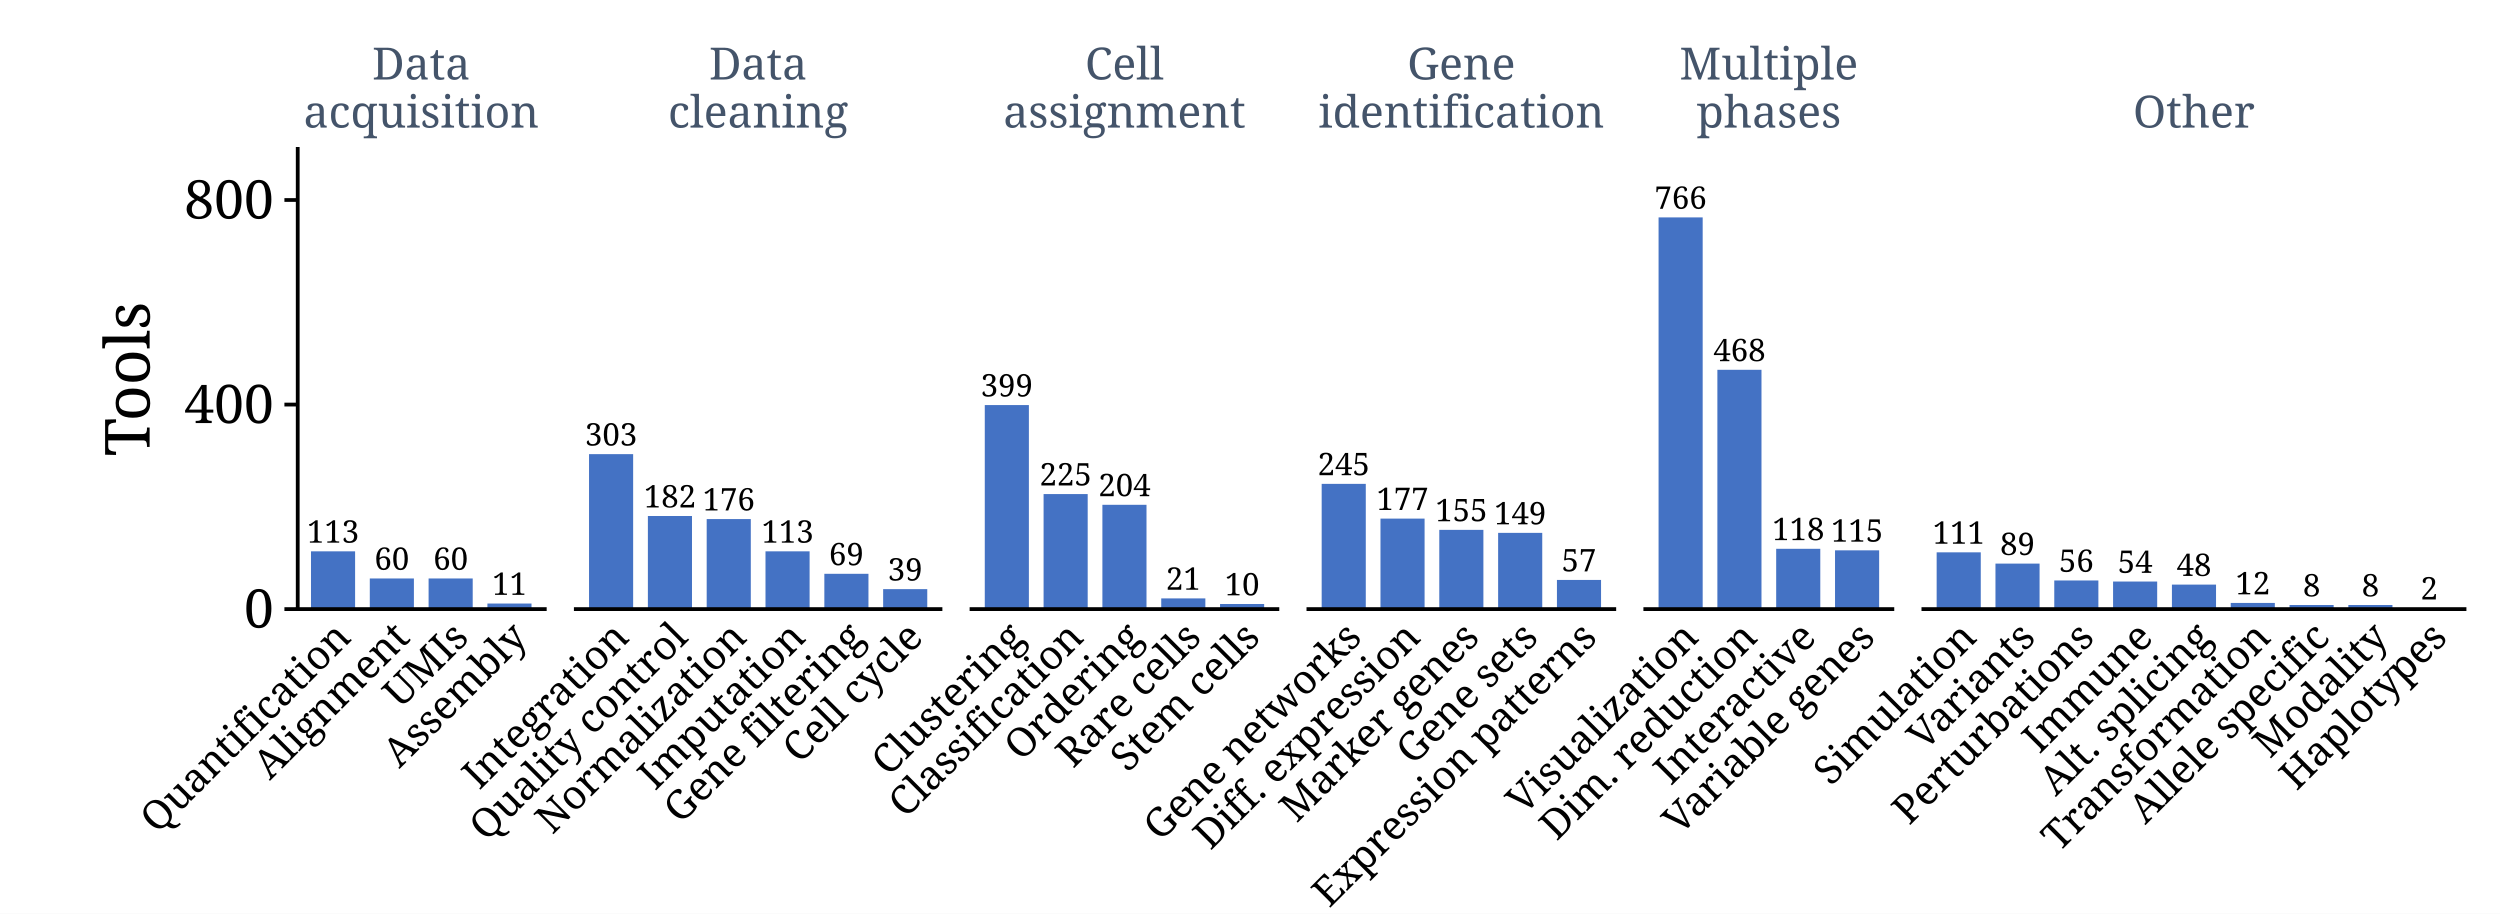
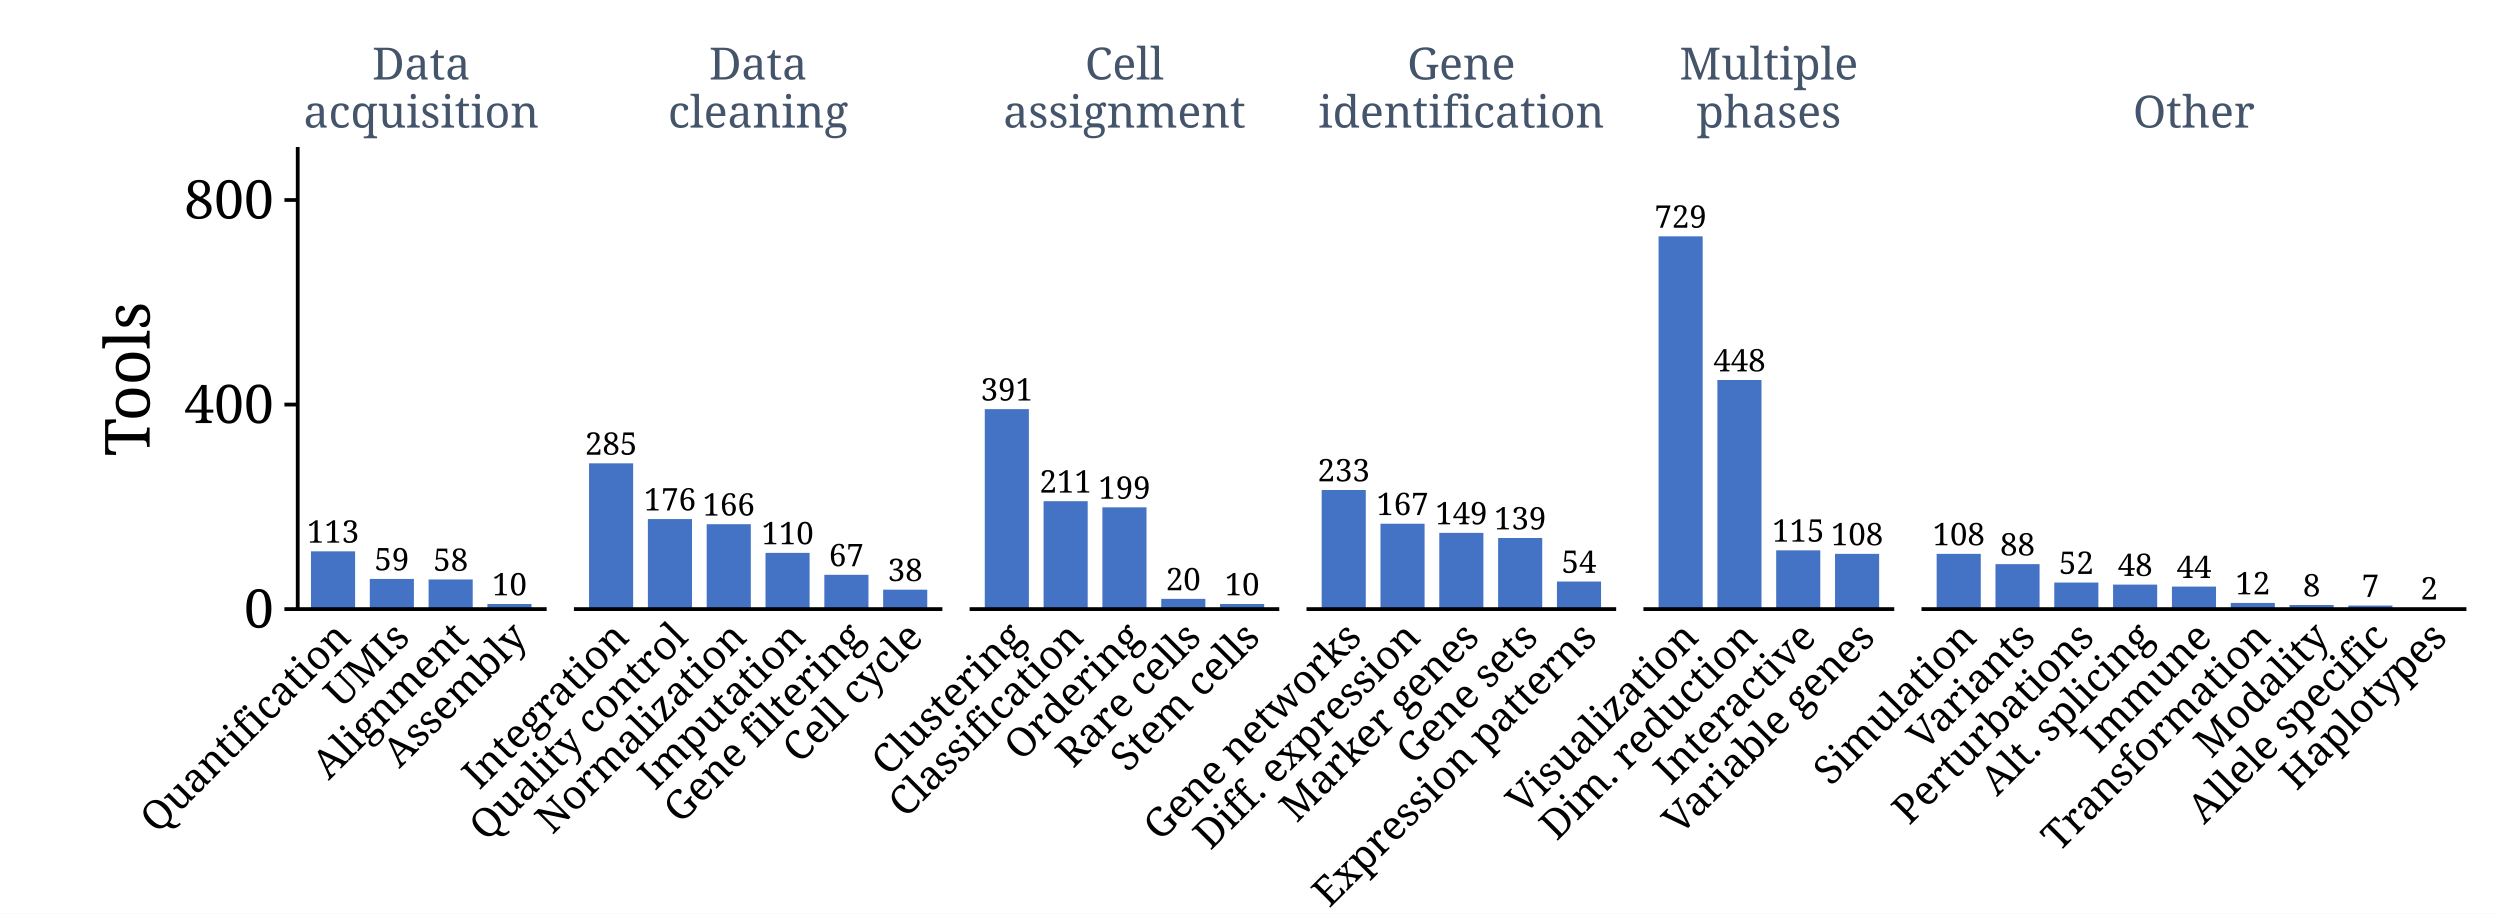
<svg xmlns="http://www.w3.org/2000/svg" width="561.60pt" height="205.20pt" viewBox="0 0 561.60 205.20">
  <g class="svglite">
    <defs>
      <style type="text/css">
    .svglite line, .svglite polyline, .svglite polygon, .svglite path, .svglite rect, .svglite circle {
      fill: none;
      stroke: #000000;
      stroke-linecap: round;
      stroke-linejoin: round;
      stroke-miterlimit: 10.00;
    }
    .svglite text {
      white-space: pre;
    }
    .svglite g.glyphgroup path {
      fill: inherit;
      stroke: none;
    }
  </style>
    </defs>
    <rect width="100%" height="100%" style="stroke: none; fill: #FFFFFF;" />
    <defs>
      <clipPath id="cpMC4wMHw1NjEuNjB8MC4wMHwyMDUuMjA=">
        <rect x="0.00" y="0.00" width="561.60" height="205.20" />
      </clipPath>
    </defs>
    <g clip-path="url(#cpMC4wMHw1NjEuNjB8MC4wMHwyMDUuMjA=)">
      <rect x="-0" y="-0" width="561.60" height="205.20" style="stroke-width: 1.16; stroke: none; fill: #FFFFFF;" />
    </g>
    <defs>
      <clipPath id="cpNjYuODh8MTIyLjM4fDMzLjQ0fDEzNi44Mw==">
        <rect x="66.88" y="33.44" width="55.49" height="103.39" />
      </clipPath>
    </defs>
    <g clip-path="url(#cpNjYuODh8MTIyLjM4fDMzLjQ0fDEzNi44Mw==)">
      <rect x="66.88" y="33.44" width="55.49" height="103.39" style="stroke-width: 1.16; stroke: none; fill: #FFFFFF;" />
      <rect x="69.86" y="123.85" width="9.91" height="12.98" style="stroke-width: 1.16; stroke: none; stroke-linecap: butt; stroke-linejoin: miter; fill: #4472C4;" />
-       <rect x="83.07" y="129.94" width="9.91" height="6.89" style="stroke-width: 1.16; stroke: none; stroke-linecap: butt; stroke-linejoin: miter; fill: #4472C4;" />
-       <rect x="96.28" y="129.94" width="9.91" height="6.89" style="stroke-width: 1.16; stroke: none; stroke-linecap: butt; stroke-linejoin: miter; fill: #4472C4;" />
-       <rect x="109.49" y="135.57" width="9.91" height="1.26" style="stroke-width: 1.16; stroke: none; stroke-linecap: butt; stroke-linejoin: miter; fill: #4472C4;" />
+       <rect x="83.07" y="130.05" width="9.91" height="6.78" style="stroke-width: 1.16; stroke: none; stroke-linecap: butt; stroke-linejoin: miter; fill: #4472C4;" />
+       <rect x="96.28" y="130.17" width="9.91" height="6.66" style="stroke-width: 1.16; stroke: none; stroke-linecap: butt; stroke-linejoin: miter; fill: #4472C4;" />
+       <rect x="109.49" y="135.68" width="9.91" height="1.15" style="stroke-width: 1.16; stroke: none; stroke-linecap: butt; stroke-linejoin: miter; fill: #4472C4;" />
      <text x="74.81" y="121.91" text-anchor="middle" style="font-size: 7.00px; font-family: &quot;Georgia&quot;;" textLength="9.89px" lengthAdjust="spacingAndGlyphs">113</text>
-       <text x="88.02" y="128.00" text-anchor="middle" style="font-size: 7.00px; font-family: &quot;Georgia&quot;;" textLength="8.27px" lengthAdjust="spacingAndGlyphs">60</text>
-       <text x="101.24" y="128.00" text-anchor="middle" style="font-size: 7.00px; font-family: &quot;Georgia&quot;;" textLength="8.27px" lengthAdjust="spacingAndGlyphs">60</text>
-       <text x="114.45" y="133.63" text-anchor="middle" style="font-size: 7.00px; font-family: &quot;Georgia&quot;;" textLength="6.03px" lengthAdjust="spacingAndGlyphs">11</text>
+       <text x="88.02" y="128.12" text-anchor="middle" style="font-size: 7.00px; font-family: &quot;Georgia&quot;;" textLength="7.67px" lengthAdjust="spacingAndGlyphs">59</text>
+       <text x="101.24" y="128.23" text-anchor="middle" style="font-size: 7.00px; font-family: &quot;Georgia&quot;;" textLength="7.88px" lengthAdjust="spacingAndGlyphs">58</text>
+       <text x="114.45" y="133.74" text-anchor="middle" style="font-size: 7.00px; font-family: &quot;Georgia&quot;;" textLength="7.31px" lengthAdjust="spacingAndGlyphs">10</text>
    </g>
    <g clip-path="url(#cpMC4wMHw1NjEuNjB8MC4wMHwyMDUuMjA=)">
</g>
    <defs>
      <clipPath id="cpMTI5LjM1fDIxMS4yN3wzMy40NHwxMzYuODM=">
        <rect x="129.35" y="33.44" width="81.92" height="103.39" />
      </clipPath>
    </defs>
    <g clip-path="url(#cpMTI5LjM1fDIxMS4yN3wzMy40NHwxMzYuODM=)">
      <rect x="129.35" y="33.44" width="81.92" height="103.39" style="stroke-width: 1.16; stroke: none; fill: #FFFFFF;" />
-       <rect x="132.32" y="102.02" width="9.91" height="34.81" style="stroke-width: 1.16; stroke: none; stroke-linecap: butt; stroke-linejoin: miter; fill: #4472C4;" />
-       <rect x="145.54" y="115.92" width="9.91" height="20.91" style="stroke-width: 1.16; stroke: none; stroke-linecap: butt; stroke-linejoin: miter; fill: #4472C4;" />
-       <rect x="158.75" y="116.61" width="9.91" height="20.22" style="stroke-width: 1.16; stroke: none; stroke-linecap: butt; stroke-linejoin: miter; fill: #4472C4;" />
-       <rect x="171.96" y="123.85" width="9.91" height="12.98" style="stroke-width: 1.16; stroke: none; stroke-linecap: butt; stroke-linejoin: miter; fill: #4472C4;" />
-       <rect x="185.18" y="128.90" width="9.91" height="7.93" style="stroke-width: 1.16; stroke: none; stroke-linecap: butt; stroke-linejoin: miter; fill: #4472C4;" />
-       <rect x="198.39" y="132.35" width="9.91" height="4.48" style="stroke-width: 1.16; stroke: none; stroke-linecap: butt; stroke-linejoin: miter; fill: #4472C4;" />
-       <text x="137.28" y="100.09" text-anchor="middle" style="font-size: 7.00px; font-family: &quot;Georgia&quot;;" textLength="12.02px" lengthAdjust="spacingAndGlyphs">303</text>
-       <text x="150.49" y="113.99" text-anchor="middle" style="font-size: 7.00px; font-family: &quot;Georgia&quot;;" textLength="11.09px" lengthAdjust="spacingAndGlyphs">182</text>
-       <text x="163.70" y="114.67" text-anchor="middle" style="font-size: 7.00px; font-family: &quot;Georgia&quot;;" textLength="10.50px" lengthAdjust="spacingAndGlyphs">176</text>
-       <text x="176.92" y="121.91" text-anchor="middle" style="font-size: 7.00px; font-family: &quot;Georgia&quot;;" textLength="9.89px" lengthAdjust="spacingAndGlyphs">113</text>
-       <text x="190.13" y="126.97" text-anchor="middle" style="font-size: 7.00px; font-family: &quot;Georgia&quot;;" textLength="7.94px" lengthAdjust="spacingAndGlyphs">69</text>
-       <text x="203.34" y="130.41" text-anchor="middle" style="font-size: 7.00px; font-family: &quot;Georgia&quot;;" textLength="7.83px" lengthAdjust="spacingAndGlyphs">39</text>
+       <rect x="132.32" y="104.09" width="9.91" height="32.74" style="stroke-width: 1.16; stroke: none; stroke-linecap: butt; stroke-linejoin: miter; fill: #4472C4;" />
+       <rect x="145.54" y="116.61" width="9.91" height="20.22" style="stroke-width: 1.16; stroke: none; stroke-linecap: butt; stroke-linejoin: miter; fill: #4472C4;" />
+       <rect x="158.75" y="117.76" width="9.91" height="19.07" style="stroke-width: 1.16; stroke: none; stroke-linecap: butt; stroke-linejoin: miter; fill: #4472C4;" />
+       <rect x="171.96" y="124.19" width="9.91" height="12.64" style="stroke-width: 1.16; stroke: none; stroke-linecap: butt; stroke-linejoin: miter; fill: #4472C4;" />
+       <rect x="185.18" y="129.13" width="9.91" height="7.70" style="stroke-width: 1.16; stroke: none; stroke-linecap: butt; stroke-linejoin: miter; fill: #4472C4;" />
+       <rect x="198.39" y="132.47" width="9.91" height="4.37" style="stroke-width: 1.16; stroke: none; stroke-linecap: butt; stroke-linejoin: miter; fill: #4472C4;" />
+       <text x="137.28" y="102.15" text-anchor="middle" style="font-size: 7.00px; font-family: &quot;Georgia&quot;;" textLength="11.78px" lengthAdjust="spacingAndGlyphs">285</text>
+       <text x="150.49" y="114.67" text-anchor="middle" style="font-size: 7.00px; font-family: &quot;Georgia&quot;;" textLength="10.50px" lengthAdjust="spacingAndGlyphs">176</text>
+       <text x="163.70" y="115.82" text-anchor="middle" style="font-size: 7.00px; font-family: &quot;Georgia&quot;;" textLength="10.95px" lengthAdjust="spacingAndGlyphs">166</text>
+       <text x="176.92" y="122.26" text-anchor="middle" style="font-size: 7.00px; font-family: &quot;Georgia&quot;;" textLength="10.33px" lengthAdjust="spacingAndGlyphs">110</text>
+       <text x="190.13" y="127.20" text-anchor="middle" style="font-size: 7.00px; font-family: &quot;Georgia&quot;;" textLength="7.48px" lengthAdjust="spacingAndGlyphs">67</text>
+       <text x="203.34" y="130.53" text-anchor="middle" style="font-size: 7.00px; font-family: &quot;Georgia&quot;;" textLength="8.03px" lengthAdjust="spacingAndGlyphs">38</text>
    </g>
    <g clip-path="url(#cpMC4wMHw1NjEuNjB8MC4wMHwyMDUuMjA=)">
</g>
    <defs>
      <clipPath id="cpMjE4LjI0fDI4Ni45NXwzMy40NHwxMzYuODM=">
        <rect x="218.24" y="33.44" width="68.71" height="103.39" />
      </clipPath>
    </defs>
    <g clip-path="url(#cpMjE4LjI0fDI4Ni45NXwzMy40NHwxMzYuODM=)">
      <rect x="218.24" y="33.44" width="68.71" height="103.39" style="stroke-width: 1.16; stroke: none; fill: #FFFFFF;" />
-       <rect x="221.22" y="91.00" width="9.91" height="45.84" style="stroke-width: 1.16; stroke: none; stroke-linecap: butt; stroke-linejoin: miter; fill: #4472C4;" />
-       <rect x="234.43" y="110.98" width="9.91" height="25.85" style="stroke-width: 1.16; stroke: none; stroke-linecap: butt; stroke-linejoin: miter; fill: #4472C4;" />
-       <rect x="247.64" y="113.40" width="9.91" height="23.43" style="stroke-width: 1.16; stroke: none; stroke-linecap: butt; stroke-linejoin: miter; fill: #4472C4;" />
-       <rect x="260.86" y="134.42" width="9.91" height="2.41" style="stroke-width: 1.16; stroke: none; stroke-linecap: butt; stroke-linejoin: miter; fill: #4472C4;" />
+       <rect x="221.22" y="91.91" width="9.91" height="44.92" style="stroke-width: 1.16; stroke: none; stroke-linecap: butt; stroke-linejoin: miter; fill: #4472C4;" />
+       <rect x="234.43" y="112.59" width="9.91" height="24.24" style="stroke-width: 1.16; stroke: none; stroke-linecap: butt; stroke-linejoin: miter; fill: #4472C4;" />
+       <rect x="247.64" y="113.97" width="9.91" height="22.86" style="stroke-width: 1.16; stroke: none; stroke-linecap: butt; stroke-linejoin: miter; fill: #4472C4;" />
+       <rect x="260.86" y="134.53" width="9.91" height="2.30" style="stroke-width: 1.16; stroke: none; stroke-linecap: butt; stroke-linejoin: miter; fill: #4472C4;" />
      <rect x="274.07" y="135.68" width="9.91" height="1.15" style="stroke-width: 1.16; stroke: none; stroke-linecap: butt; stroke-linejoin: miter; fill: #4472C4;" />
-       <text x="226.17" y="89.06" text-anchor="middle" style="font-size: 7.00px; font-family: &quot;Georgia&quot;;" textLength="11.80px" lengthAdjust="spacingAndGlyphs">399</text>
-       <text x="239.38" y="109.05" text-anchor="middle" style="font-size: 7.00px; font-family: &quot;Georgia&quot;;" textLength="11.52px" lengthAdjust="spacingAndGlyphs">225</text>
-       <text x="252.60" y="111.46" text-anchor="middle" style="font-size: 7.00px; font-family: &quot;Georgia&quot;;" textLength="12.16px" lengthAdjust="spacingAndGlyphs">204</text>
-       <text x="265.81" y="132.48" text-anchor="middle" style="font-size: 7.00px; font-family: &quot;Georgia&quot;;" textLength="6.92px" lengthAdjust="spacingAndGlyphs">21</text>
+       <text x="226.17" y="89.98" text-anchor="middle" style="font-size: 7.00px; font-family: &quot;Georgia&quot;;" textLength="10.84px" lengthAdjust="spacingAndGlyphs">391</text>
+       <text x="239.38" y="110.65" text-anchor="middle" style="font-size: 7.00px; font-family: &quot;Georgia&quot;;" textLength="9.94px" lengthAdjust="spacingAndGlyphs">211</text>
+       <text x="252.60" y="112.03" text-anchor="middle" style="font-size: 7.00px; font-family: &quot;Georgia&quot;;" textLength="10.95px" lengthAdjust="spacingAndGlyphs">199</text>
+       <text x="265.81" y="132.60" text-anchor="middle" style="font-size: 7.00px; font-family: &quot;Georgia&quot;;" textLength="8.20px" lengthAdjust="spacingAndGlyphs">20</text>
      <text x="279.02" y="133.74" text-anchor="middle" style="font-size: 7.00px; font-family: &quot;Georgia&quot;;" textLength="7.31px" lengthAdjust="spacingAndGlyphs">10</text>
    </g>
    <g clip-path="url(#cpMC4wMHw1NjEuNjB8MC4wMHwyMDUuMjA=)">
</g>
    <defs>
      <clipPath id="cpMjkzLjkyfDM2Mi42M3wzMy40NHwxMzYuODM=">
        <rect x="293.92" y="33.44" width="68.71" height="103.39" />
      </clipPath>
    </defs>
    <g clip-path="url(#cpMjkzLjkyfDM2Mi42M3wzMy40NHwxMzYuODM=)">
      <rect x="293.92" y="33.44" width="68.71" height="103.39" style="stroke-width: 1.16; stroke: none; fill: #FFFFFF;" />
-       <rect x="296.90" y="108.69" width="9.91" height="28.14" style="stroke-width: 1.16; stroke: none; stroke-linecap: butt; stroke-linejoin: miter; fill: #4472C4;" />
-       <rect x="310.11" y="116.50" width="9.91" height="20.33" style="stroke-width: 1.16; stroke: none; stroke-linecap: butt; stroke-linejoin: miter; fill: #4472C4;" />
-       <rect x="323.32" y="119.03" width="9.91" height="17.81" style="stroke-width: 1.16; stroke: none; stroke-linecap: butt; stroke-linejoin: miter; fill: #4472C4;" />
-       <rect x="336.54" y="119.71" width="9.91" height="17.12" style="stroke-width: 1.16; stroke: none; stroke-linecap: butt; stroke-linejoin: miter; fill: #4472C4;" />
-       <rect x="349.75" y="130.28" width="9.91" height="6.55" style="stroke-width: 1.16; stroke: none; stroke-linecap: butt; stroke-linejoin: miter; fill: #4472C4;" />
-       <text x="301.85" y="106.75" text-anchor="middle" style="font-size: 7.00px; font-family: &quot;Georgia&quot;;" textLength="11.56px" lengthAdjust="spacingAndGlyphs">245</text>
-       <text x="315.06" y="114.56" text-anchor="middle" style="font-size: 7.00px; font-family: &quot;Georgia&quot;;" textLength="10.05px" lengthAdjust="spacingAndGlyphs">177</text>
-       <text x="328.28" y="117.09" text-anchor="middle" style="font-size: 7.00px; font-family: &quot;Georgia&quot;;" textLength="10.42px" lengthAdjust="spacingAndGlyphs">155</text>
-       <text x="341.49" y="117.78" text-anchor="middle" style="font-size: 7.00px; font-family: &quot;Georgia&quot;;" textLength="10.94px" lengthAdjust="spacingAndGlyphs">149</text>
-       <text x="354.70" y="128.35" text-anchor="middle" style="font-size: 7.00px; font-family: &quot;Georgia&quot;;" textLength="7.22px" lengthAdjust="spacingAndGlyphs">57</text>
+       <rect x="296.90" y="110.07" width="9.91" height="26.77" style="stroke-width: 1.16; stroke: none; stroke-linecap: butt; stroke-linejoin: miter; fill: #4472C4;" />
+       <rect x="310.11" y="117.65" width="9.91" height="19.18" style="stroke-width: 1.16; stroke: none; stroke-linecap: butt; stroke-linejoin: miter; fill: #4472C4;" />
+       <rect x="323.32" y="119.71" width="9.91" height="17.12" style="stroke-width: 1.16; stroke: none; stroke-linecap: butt; stroke-linejoin: miter; fill: #4472C4;" />
+       <rect x="336.54" y="120.86" width="9.91" height="15.97" style="stroke-width: 1.16; stroke: none; stroke-linecap: butt; stroke-linejoin: miter; fill: #4472C4;" />
+       <rect x="349.75" y="130.63" width="9.91" height="6.20" style="stroke-width: 1.16; stroke: none; stroke-linecap: butt; stroke-linejoin: miter; fill: #4472C4;" />
+       <text x="301.85" y="108.13" text-anchor="middle" style="font-size: 7.00px; font-family: &quot;Georgia&quot;;" textLength="11.62px" lengthAdjust="spacingAndGlyphs">233</text>
+       <text x="315.06" y="115.71" text-anchor="middle" style="font-size: 7.00px; font-family: &quot;Georgia&quot;;" textLength="10.50px" lengthAdjust="spacingAndGlyphs">167</text>
+       <text x="328.28" y="117.78" text-anchor="middle" style="font-size: 7.00px; font-family: &quot;Georgia&quot;;" textLength="10.94px" lengthAdjust="spacingAndGlyphs">149</text>
+       <text x="341.49" y="118.93" text-anchor="middle" style="font-size: 7.00px; font-family: &quot;Georgia&quot;;" textLength="10.84px" lengthAdjust="spacingAndGlyphs">139</text>
+       <text x="354.70" y="128.69" text-anchor="middle" style="font-size: 7.00px; font-family: &quot;Georgia&quot;;" textLength="7.66px" lengthAdjust="spacingAndGlyphs">54</text>
    </g>
    <g clip-path="url(#cpMC4wMHw1NjEuNjB8MC4wMHwyMDUuMjA=)">
</g>
    <defs>
      <clipPath id="cpMzY5LjYwfDQyNS4xMHwzMy40NHwxMzYuODM=">
        <rect x="369.60" y="33.44" width="55.49" height="103.39" />
      </clipPath>
    </defs>
    <g clip-path="url(#cpMzY5LjYwfDQyNS4xMHwzMy40NHwxMzYuODM=)">
      <rect x="369.60" y="33.44" width="55.49" height="103.39" style="stroke-width: 1.16; stroke: none; fill: #FFFFFF;" />
-       <rect x="372.58" y="48.84" width="9.91" height="88.00" style="stroke-width: 1.16; stroke: none; stroke-linecap: butt; stroke-linejoin: miter; fill: #4472C4;" />
-       <rect x="385.79" y="83.07" width="9.91" height="53.76" style="stroke-width: 1.16; stroke: none; stroke-linecap: butt; stroke-linejoin: miter; fill: #4472C4;" />
-       <rect x="399.00" y="123.28" width="9.91" height="13.56" style="stroke-width: 1.16; stroke: none; stroke-linecap: butt; stroke-linejoin: miter; fill: #4472C4;" />
-       <rect x="412.22" y="123.62" width="9.91" height="13.21" style="stroke-width: 1.16; stroke: none; stroke-linecap: butt; stroke-linejoin: miter; fill: #4472C4;" />
-       <text x="377.53" y="46.90" text-anchor="middle" style="font-size: 7.00px; font-family: &quot;Georgia&quot;;" textLength="11.45px" lengthAdjust="spacingAndGlyphs">766</text>
-       <text x="390.75" y="81.13" text-anchor="middle" style="font-size: 7.00px; font-family: &quot;Georgia&quot;;" textLength="12.09px" lengthAdjust="spacingAndGlyphs">468</text>
-       <text x="403.96" y="121.34" text-anchor="middle" style="font-size: 7.00px; font-family: &quot;Georgia&quot;;" textLength="10.20px" lengthAdjust="spacingAndGlyphs">118</text>
-       <text x="417.17" y="121.68" text-anchor="middle" style="font-size: 7.00px; font-family: &quot;Georgia&quot;;" textLength="9.73px" lengthAdjust="spacingAndGlyphs">115</text>
+       <rect x="372.58" y="53.09" width="9.91" height="83.74" style="stroke-width: 1.16; stroke: none; stroke-linecap: butt; stroke-linejoin: miter; fill: #4472C4;" />
+       <rect x="385.79" y="85.37" width="9.91" height="51.46" style="stroke-width: 1.16; stroke: none; stroke-linecap: butt; stroke-linejoin: miter; fill: #4472C4;" />
+       <rect x="399.00" y="123.62" width="9.91" height="13.21" style="stroke-width: 1.16; stroke: none; stroke-linecap: butt; stroke-linejoin: miter; fill: #4472C4;" />
+       <rect x="412.22" y="124.42" width="9.91" height="12.41" style="stroke-width: 1.16; stroke: none; stroke-linecap: butt; stroke-linejoin: miter; fill: #4472C4;" />
+       <text x="377.53" y="51.15" text-anchor="middle" style="font-size: 7.00px; font-family: &quot;Georgia&quot;;" textLength="11.39px" lengthAdjust="spacingAndGlyphs">729</text>
+       <text x="390.75" y="83.43" text-anchor="middle" style="font-size: 7.00px; font-family: &quot;Georgia&quot;;" textLength="12.08px" lengthAdjust="spacingAndGlyphs">448</text>
+       <text x="403.96" y="121.68" text-anchor="middle" style="font-size: 7.00px; font-family: &quot;Georgia&quot;;" textLength="9.73px" lengthAdjust="spacingAndGlyphs">115</text>
+       <text x="417.17" y="122.49" text-anchor="middle" style="font-size: 7.00px; font-family: &quot;Georgia&quot;;" textLength="11.48px" lengthAdjust="spacingAndGlyphs">108</text>
    </g>
    <g clip-path="url(#cpMC4wMHw1NjEuNjB8MC4wMHwyMDUuMjA=)">
</g>
    <defs>
      <clipPath id="cpNDMyLjA3fDU1My42M3wzMy40NHwxMzYuODM=">
        <rect x="432.07" y="33.44" width="121.56" height="103.39" />
      </clipPath>
    </defs>
    <g clip-path="url(#cpNDMyLjA3fDU1My42M3wzMy40NHwxMzYuODM=)">
      <rect x="432.07" y="33.44" width="121.56" height="103.39" style="stroke-width: 1.16; stroke: none; fill: #FFFFFF;" />
-       <rect x="435.05" y="124.08" width="9.91" height="12.75" style="stroke-width: 1.16; stroke: none; stroke-linecap: butt; stroke-linejoin: miter; fill: #4472C4;" />
-       <rect x="448.26" y="126.61" width="9.91" height="10.22" style="stroke-width: 1.16; stroke: none; stroke-linecap: butt; stroke-linejoin: miter; fill: #4472C4;" />
-       <rect x="461.47" y="130.40" width="9.91" height="6.43" style="stroke-width: 1.16; stroke: none; stroke-linecap: butt; stroke-linejoin: miter; fill: #4472C4;" />
-       <rect x="474.68" y="130.63" width="9.91" height="6.20" style="stroke-width: 1.16; stroke: none; stroke-linecap: butt; stroke-linejoin: miter; fill: #4472C4;" />
-       <rect x="487.90" y="131.32" width="9.91" height="5.51" style="stroke-width: 1.16; stroke: none; stroke-linecap: butt; stroke-linejoin: miter; fill: #4472C4;" />
+       <rect x="435.05" y="124.42" width="9.91" height="12.41" style="stroke-width: 1.16; stroke: none; stroke-linecap: butt; stroke-linejoin: miter; fill: #4472C4;" />
+       <rect x="448.26" y="126.72" width="9.91" height="10.11" style="stroke-width: 1.16; stroke: none; stroke-linecap: butt; stroke-linejoin: miter; fill: #4472C4;" />
+       <rect x="461.47" y="130.86" width="9.91" height="5.97" style="stroke-width: 1.16; stroke: none; stroke-linecap: butt; stroke-linejoin: miter; fill: #4472C4;" />
+       <rect x="474.68" y="131.32" width="9.91" height="5.51" style="stroke-width: 1.16; stroke: none; stroke-linecap: butt; stroke-linejoin: miter; fill: #4472C4;" />
+       <rect x="487.90" y="131.78" width="9.91" height="5.05" style="stroke-width: 1.16; stroke: none; stroke-linecap: butt; stroke-linejoin: miter; fill: #4472C4;" />
      <rect x="501.11" y="135.45" width="9.91" height="1.38" style="stroke-width: 1.16; stroke: none; stroke-linecap: butt; stroke-linejoin: miter; fill: #4472C4;" />
      <rect x="514.32" y="135.91" width="9.91" height="0.92" style="stroke-width: 1.16; stroke: none; stroke-linecap: butt; stroke-linejoin: miter; fill: #4472C4;" />
-       <rect x="527.53" y="135.91" width="9.91" height="0.92" style="stroke-width: 1.16; stroke: none; stroke-linecap: butt; stroke-linejoin: miter; fill: #4472C4;" />
+       <rect x="527.53" y="136.03" width="9.91" height="0.80" style="stroke-width: 1.16; stroke: none; stroke-linecap: butt; stroke-linejoin: miter; fill: #4472C4;" />
      <rect x="540.75" y="136.60" width="9.91" height="0.23" style="stroke-width: 1.16; stroke: none; stroke-linecap: butt; stroke-linejoin: miter; fill: #4472C4;" />
-       <text x="440.00" y="122.14" text-anchor="middle" style="font-size: 7.00px; font-family: &quot;Georgia&quot;;" textLength="9.05px" lengthAdjust="spacingAndGlyphs">111</text>
-       <text x="453.21" y="124.67" text-anchor="middle" style="font-size: 7.00px; font-family: &quot;Georgia&quot;;" textLength="8.14px" lengthAdjust="spacingAndGlyphs">89</text>
-       <text x="466.43" y="128.46" text-anchor="middle" style="font-size: 7.00px; font-family: &quot;Georgia&quot;;" textLength="7.67px" lengthAdjust="spacingAndGlyphs">56</text>
-       <text x="479.64" y="128.69" text-anchor="middle" style="font-size: 7.00px; font-family: &quot;Georgia&quot;;" textLength="7.66px" lengthAdjust="spacingAndGlyphs">54</text>
-       <text x="492.85" y="129.38" text-anchor="middle" style="font-size: 7.00px; font-family: &quot;Georgia&quot;;" textLength="8.12px" lengthAdjust="spacingAndGlyphs">48</text>
+       <text x="440.00" y="122.49" text-anchor="middle" style="font-size: 7.00px; font-family: &quot;Georgia&quot;;" textLength="11.48px" lengthAdjust="spacingAndGlyphs">108</text>
+       <text x="453.21" y="124.78" text-anchor="middle" style="font-size: 7.00px; font-family: &quot;Georgia&quot;;" textLength="8.34px" lengthAdjust="spacingAndGlyphs">88</text>
+       <text x="466.43" y="128.92" text-anchor="middle" style="font-size: 7.00px; font-family: &quot;Georgia&quot;;" textLength="7.61px" lengthAdjust="spacingAndGlyphs">52</text>
+       <text x="479.64" y="129.38" text-anchor="middle" style="font-size: 7.00px; font-family: &quot;Georgia&quot;;" textLength="8.12px" lengthAdjust="spacingAndGlyphs">48</text>
+       <text x="492.85" y="129.84" text-anchor="middle" style="font-size: 7.00px; font-family: &quot;Georgia&quot;;" textLength="7.91px" lengthAdjust="spacingAndGlyphs">44</text>
      <text x="506.06" y="133.51" text-anchor="middle" style="font-size: 7.00px; font-family: &quot;Georgia&quot;;" textLength="6.92px" lengthAdjust="spacingAndGlyphs">12</text>
      <text x="519.28" y="133.97" text-anchor="middle" style="font-size: 7.00px; font-family: &quot;Georgia&quot;;" textLength="4.17px" lengthAdjust="spacingAndGlyphs">8</text>
-       <text x="532.49" y="133.97" text-anchor="middle" style="font-size: 7.00px; font-family: &quot;Georgia&quot;;" textLength="4.17px" lengthAdjust="spacingAndGlyphs">8</text>
+       <text x="532.49" y="134.09" text-anchor="middle" style="font-size: 7.00px; font-family: &quot;Georgia&quot;;" textLength="3.52px" lengthAdjust="spacingAndGlyphs">7</text>
      <text x="545.70" y="134.66" text-anchor="middle" style="font-size: 7.00px; font-family: &quot;Georgia&quot;;" textLength="3.91px" lengthAdjust="spacingAndGlyphs">2</text>
    </g>
    <g clip-path="url(#cpMC4wMHw1NjEuNjB8MC4wMHwyMDUuMjA=)">
      <text x="94.63" y="17.86" text-anchor="middle" style="font-size: 10.00px;fill: #44546A; font-family: &quot;Georgia&quot;;" textLength="21.03px" lengthAdjust="spacingAndGlyphs">Data</text>
      <text x="94.63" y="28.66" text-anchor="middle" style="font-size: 10.00px;fill: #44546A; font-family: &quot;Georgia&quot;;" textLength="48.83px" lengthAdjust="spacingAndGlyphs">acquisition</text>
      <text x="170.31" y="17.86" text-anchor="middle" style="font-size: 10.00px;fill: #44546A; font-family: &quot;Georgia&quot;;" textLength="21.03px" lengthAdjust="spacingAndGlyphs">Data</text>
      <text x="170.31" y="28.66" text-anchor="middle" style="font-size: 10.00px;fill: #44546A; font-family: &quot;Georgia&quot;;" textLength="37.12px" lengthAdjust="spacingAndGlyphs">cleaning</text>
      <text x="252.60" y="17.86" text-anchor="middle" style="font-size: 10.00px;fill: #44546A; font-family: &quot;Georgia&quot;;" textLength="16.97px" lengthAdjust="spacingAndGlyphs">Cell</text>
      <text x="252.60" y="28.66" text-anchor="middle" style="font-size: 10.00px;fill: #44546A; font-family: &quot;Georgia&quot;;" textLength="50.64px" lengthAdjust="spacingAndGlyphs">assignment</text>
      <text x="328.28" y="17.86" text-anchor="middle" style="font-size: 10.00px;fill: #44546A; font-family: &quot;Georgia&quot;;" textLength="22.81px" lengthAdjust="spacingAndGlyphs">Gene</text>
      <text x="328.28" y="28.66" text-anchor="middle" style="font-size: 10.00px;fill: #44546A; font-family: &quot;Georgia&quot;;" textLength="59.28px" lengthAdjust="spacingAndGlyphs">identification</text>
      <text x="397.35" y="17.86" text-anchor="middle" style="font-size: 10.00px;fill: #44546A; font-family: &quot;Georgia&quot;;" textLength="37.67px" lengthAdjust="spacingAndGlyphs">Multiple</text>
      <text x="397.35" y="28.66" text-anchor="middle" style="font-size: 10.00px;fill: #44546A; font-family: &quot;Georgia&quot;;" textLength="30.08px" lengthAdjust="spacingAndGlyphs">phases</text>
      <text x="492.85" y="28.66" text-anchor="middle" style="font-size: 10.00px;fill: #44546A; font-family: &quot;Georgia&quot;;" textLength="25.64px" lengthAdjust="spacingAndGlyphs">Other</text>
      <polyline points="66.88,136.83 122.38,136.83 " style="stroke-width: 0.85; stroke-linecap: square;" />
      <text transform="translate(79.22,143.63) rotate(-45)" text-anchor="end" style="font-size: 9.00px; font-family: &quot;Georgia&quot;;" textLength="57.58px" lengthAdjust="spacingAndGlyphs">Quantification</text>
-       <text transform="translate(92.43,143.63) rotate(-45)" text-anchor="end" style="font-size: 9.00px; font-family: &quot;Georgia&quot;;" textLength="41.83px" lengthAdjust="spacingAndGlyphs">Alignment</text>
-       <text transform="translate(105.65,143.63) rotate(-45)" text-anchor="end" style="font-size: 9.00px; font-family: &quot;Georgia&quot;;" textLength="22.55px" lengthAdjust="spacingAndGlyphs">UMIs</text>
+       <text transform="translate(92.43,143.63) rotate(-45)" text-anchor="end" style="font-size: 9.00px; font-family: &quot;Georgia&quot;;" textLength="22.55px" lengthAdjust="spacingAndGlyphs">UMIs</text>
+       <text transform="translate(105.65,143.63) rotate(-45)" text-anchor="end" style="font-size: 9.00px; font-family: &quot;Georgia&quot;;" textLength="41.83px" lengthAdjust="spacingAndGlyphs">Alignment</text>
      <text transform="translate(118.86,143.63) rotate(-45)" text-anchor="end" style="font-size: 9.00px; font-family: &quot;Georgia&quot;;" textLength="38.14px" lengthAdjust="spacingAndGlyphs">Assembly</text>
      <polyline points="129.35,136.83 211.27,136.83 " style="stroke-width: 0.85; stroke-linecap: square;" />
      <text transform="translate(141.69,143.63) rotate(-45)" text-anchor="end" style="font-size: 9.00px; font-family: &quot;Georgia&quot;;" textLength="44.98px" lengthAdjust="spacingAndGlyphs">Integration</text>
      <text transform="translate(154.90,143.63) rotate(-45)" text-anchor="end" style="font-size: 9.00px; font-family: &quot;Georgia&quot;;" textLength="59.84px" lengthAdjust="spacingAndGlyphs">Quality control</text>
      <text transform="translate(168.11,143.63) rotate(-45)" text-anchor="end" style="font-size: 9.00px; font-family: &quot;Georgia&quot;;" textLength="57.58px" lengthAdjust="spacingAndGlyphs">Normalization</text>
      <text transform="translate(181.33,143.63) rotate(-45)" text-anchor="end" style="font-size: 9.00px; font-family: &quot;Georgia&quot;;" textLength="45.30px" lengthAdjust="spacingAndGlyphs">Imputation</text>
      <text transform="translate(194.54,143.63) rotate(-45)" text-anchor="end" style="font-size: 9.00px; font-family: &quot;Georgia&quot;;" textLength="54.52px" lengthAdjust="spacingAndGlyphs">Gene filtering</text>
      <text transform="translate(207.75,143.63) rotate(-45)" text-anchor="end" style="font-size: 9.00px; font-family: &quot;Georgia&quot;;" textLength="37.00px" lengthAdjust="spacingAndGlyphs">Cell cycle</text>
      <polyline points="218.24,136.83 286.95,136.83 " style="stroke-width: 0.85; stroke-linecap: square;" />
      <text transform="translate(230.58,143.63) rotate(-45)" text-anchor="end" style="font-size: 9.00px; font-family: &quot;Georgia&quot;;" textLength="41.09px" lengthAdjust="spacingAndGlyphs">Clustering</text>
      <text transform="translate(243.79,143.63) rotate(-45)" text-anchor="end" style="font-size: 9.00px; font-family: &quot;Georgia&quot;;" textLength="53.42px" lengthAdjust="spacingAndGlyphs">Classification</text>
      <text transform="translate(257.01,143.63) rotate(-45)" text-anchor="end" style="font-size: 9.00px; font-family: &quot;Georgia&quot;;" textLength="36.12px" lengthAdjust="spacingAndGlyphs">Ordering</text>
      <text transform="translate(270.22,143.63) rotate(-45)" text-anchor="end" style="font-size: 9.00px; font-family: &quot;Georgia&quot;;" textLength="38.53px" lengthAdjust="spacingAndGlyphs">Rare cells</text>
      <text transform="translate(283.43,143.63) rotate(-45)" text-anchor="end" style="font-size: 9.00px; font-family: &quot;Georgia&quot;;" textLength="40.08px" lengthAdjust="spacingAndGlyphs">Stem cells</text>
      <polyline points="293.92,136.83 362.63,136.83 " style="stroke-width: 0.85; stroke-linecap: square;" />
      <text transform="translate(306.26,143.63) rotate(-45)" text-anchor="end" style="font-size: 9.00px; font-family: &quot;Georgia&quot;;" textLength="59.38px" lengthAdjust="spacingAndGlyphs">Gene networks</text>
      <text transform="translate(319.47,143.63) rotate(-45)" text-anchor="end" style="font-size: 9.00px; font-family: &quot;Georgia&quot;;" textLength="62.47px" lengthAdjust="spacingAndGlyphs">Diff. expression</text>
      <text transform="translate(332.69,143.63) rotate(-45)" text-anchor="end" style="font-size: 9.00px; font-family: &quot;Georgia&quot;;" textLength="54.06px" lengthAdjust="spacingAndGlyphs">Marker genes</text>
      <text transform="translate(345.90,143.63) rotate(-45)" text-anchor="end" style="font-size: 9.00px; font-family: &quot;Georgia&quot;;" textLength="37.94px" lengthAdjust="spacingAndGlyphs">Gene sets</text>
      <text transform="translate(359.11,143.63) rotate(-45)" text-anchor="end" style="font-size: 9.00px; font-family: &quot;Georgia&quot;;" textLength="79.48px" lengthAdjust="spacingAndGlyphs">Expression patterns</text>
      <polyline points="369.60,136.83 425.10,136.83 " style="stroke-width: 0.85; stroke-linecap: square;" />
      <text transform="translate(381.94,143.63) rotate(-45)" text-anchor="end" style="font-size: 9.00px; font-family: &quot;Georgia&quot;;" textLength="51.91px" lengthAdjust="spacingAndGlyphs">Visualization</text>
      <text transform="translate(395.15,143.63) rotate(-45)" text-anchor="end" style="font-size: 9.00px; font-family: &quot;Georgia&quot;;" textLength="60.28px" lengthAdjust="spacingAndGlyphs">Dim. reduction</text>
      <text transform="translate(408.37,143.63) rotate(-45)" text-anchor="end" style="font-size: 9.00px; font-family: &quot;Georgia&quot;;" textLength="43.14px" lengthAdjust="spacingAndGlyphs">Interactive</text>
      <text transform="translate(421.58,143.63) rotate(-45)" text-anchor="end" style="font-size: 9.00px; font-family: &quot;Georgia&quot;;" textLength="58.00px" lengthAdjust="spacingAndGlyphs">Variable genes</text>
      <polyline points="432.07,136.83 553.63,136.83 " style="stroke-width: 0.85; stroke-linecap: square;" />
      <text transform="translate(444.41,143.63) rotate(-45)" text-anchor="end" style="font-size: 9.00px; font-family: &quot;Georgia&quot;;" textLength="43.81px" lengthAdjust="spacingAndGlyphs">Simulation</text>
      <text transform="translate(457.62,143.63) rotate(-45)" text-anchor="end" style="font-size: 9.00px; font-family: &quot;Georgia&quot;;" textLength="33.70px" lengthAdjust="spacingAndGlyphs">Variants</text>
      <text transform="translate(470.83,143.63) rotate(-45)" text-anchor="end" style="font-size: 9.00px; font-family: &quot;Georgia&quot;;" textLength="54.88px" lengthAdjust="spacingAndGlyphs">Perturbations</text>
-       <text transform="translate(484.05,143.63) rotate(-45)" text-anchor="end" style="font-size: 9.00px; font-family: &quot;Georgia&quot;;" textLength="34.17px" lengthAdjust="spacingAndGlyphs">Immune</text>
-       <text transform="translate(497.26,143.63) rotate(-45)" text-anchor="end" style="font-size: 9.00px; font-family: &quot;Georgia&quot;;" textLength="47.19px" lengthAdjust="spacingAndGlyphs">Alt. splicing</text>
+       <text transform="translate(484.05,143.63) rotate(-45)" text-anchor="end" style="font-size: 9.00px; font-family: &quot;Georgia&quot;;" textLength="47.19px" lengthAdjust="spacingAndGlyphs">Alt. splicing</text>
+       <text transform="translate(497.26,143.63) rotate(-45)" text-anchor="end" style="font-size: 9.00px; font-family: &quot;Georgia&quot;;" textLength="34.17px" lengthAdjust="spacingAndGlyphs">Immune</text>
      <text transform="translate(510.47,143.63) rotate(-45)" text-anchor="end" style="font-size: 9.00px; font-family: &quot;Georgia&quot;;" textLength="62.83px" lengthAdjust="spacingAndGlyphs">Transformation</text>
-       <text transform="translate(523.69,143.63) rotate(-45)" text-anchor="end" style="font-size: 9.00px; font-family: &quot;Georgia&quot;;" textLength="54.39px" lengthAdjust="spacingAndGlyphs">Allele specific</text>
-       <text transform="translate(536.90,143.63) rotate(-45)" text-anchor="end" style="font-size: 9.00px; font-family: &quot;Georgia&quot;;" textLength="35.67px" lengthAdjust="spacingAndGlyphs">Modality</text>
+       <text transform="translate(523.69,143.63) rotate(-45)" text-anchor="end" style="font-size: 9.00px; font-family: &quot;Georgia&quot;;" textLength="35.67px" lengthAdjust="spacingAndGlyphs">Modality</text>
+       <text transform="translate(536.90,143.63) rotate(-45)" text-anchor="end" style="font-size: 9.00px; font-family: &quot;Georgia&quot;;" textLength="54.39px" lengthAdjust="spacingAndGlyphs">Allele specific</text>
      <text transform="translate(550.11,143.63) rotate(-45)" text-anchor="end" style="font-size: 9.00px; font-family: &quot;Georgia&quot;;" textLength="45.36px" lengthAdjust="spacingAndGlyphs">Haplotypes</text>
      <polyline points="66.88,136.83 66.88,33.44 " style="stroke-width: 0.85; stroke-linecap: square;" />
      <text x="61.50" y="140.99" text-anchor="end" style="font-size: 12.00px; font-family: &quot;Georgia&quot;;" textLength="7.36px" lengthAdjust="spacingAndGlyphs">0</text>
      <text x="61.50" y="95.04" text-anchor="end" style="font-size: 12.00px; font-family: &quot;Georgia&quot;;" textLength="21.50px" lengthAdjust="spacingAndGlyphs">400</text>
      <text x="61.50" y="49.09" text-anchor="end" style="font-size: 12.00px; font-family: &quot;Georgia&quot;;" textLength="21.88px" lengthAdjust="spacingAndGlyphs">800</text>
      <polyline points="63.89,136.83 66.88,136.83 " style="stroke-width: 0.85; stroke-linecap: butt;" />
      <polyline points="63.89,90.88 66.88,90.88 " style="stroke-width: 0.85; stroke-linecap: butt;" />
      <polyline points="63.89,44.93 66.88,44.93 " style="stroke-width: 0.85; stroke-linecap: butt;" />
      <text transform="translate(33.61,85.14) rotate(-90)" text-anchor="middle" style="font-size: 14.00px; font-family: &quot;Georgia&quot;;" textLength="33.80px" lengthAdjust="spacingAndGlyphs">Tools</text>
    </g>
  </g>
</svg>
